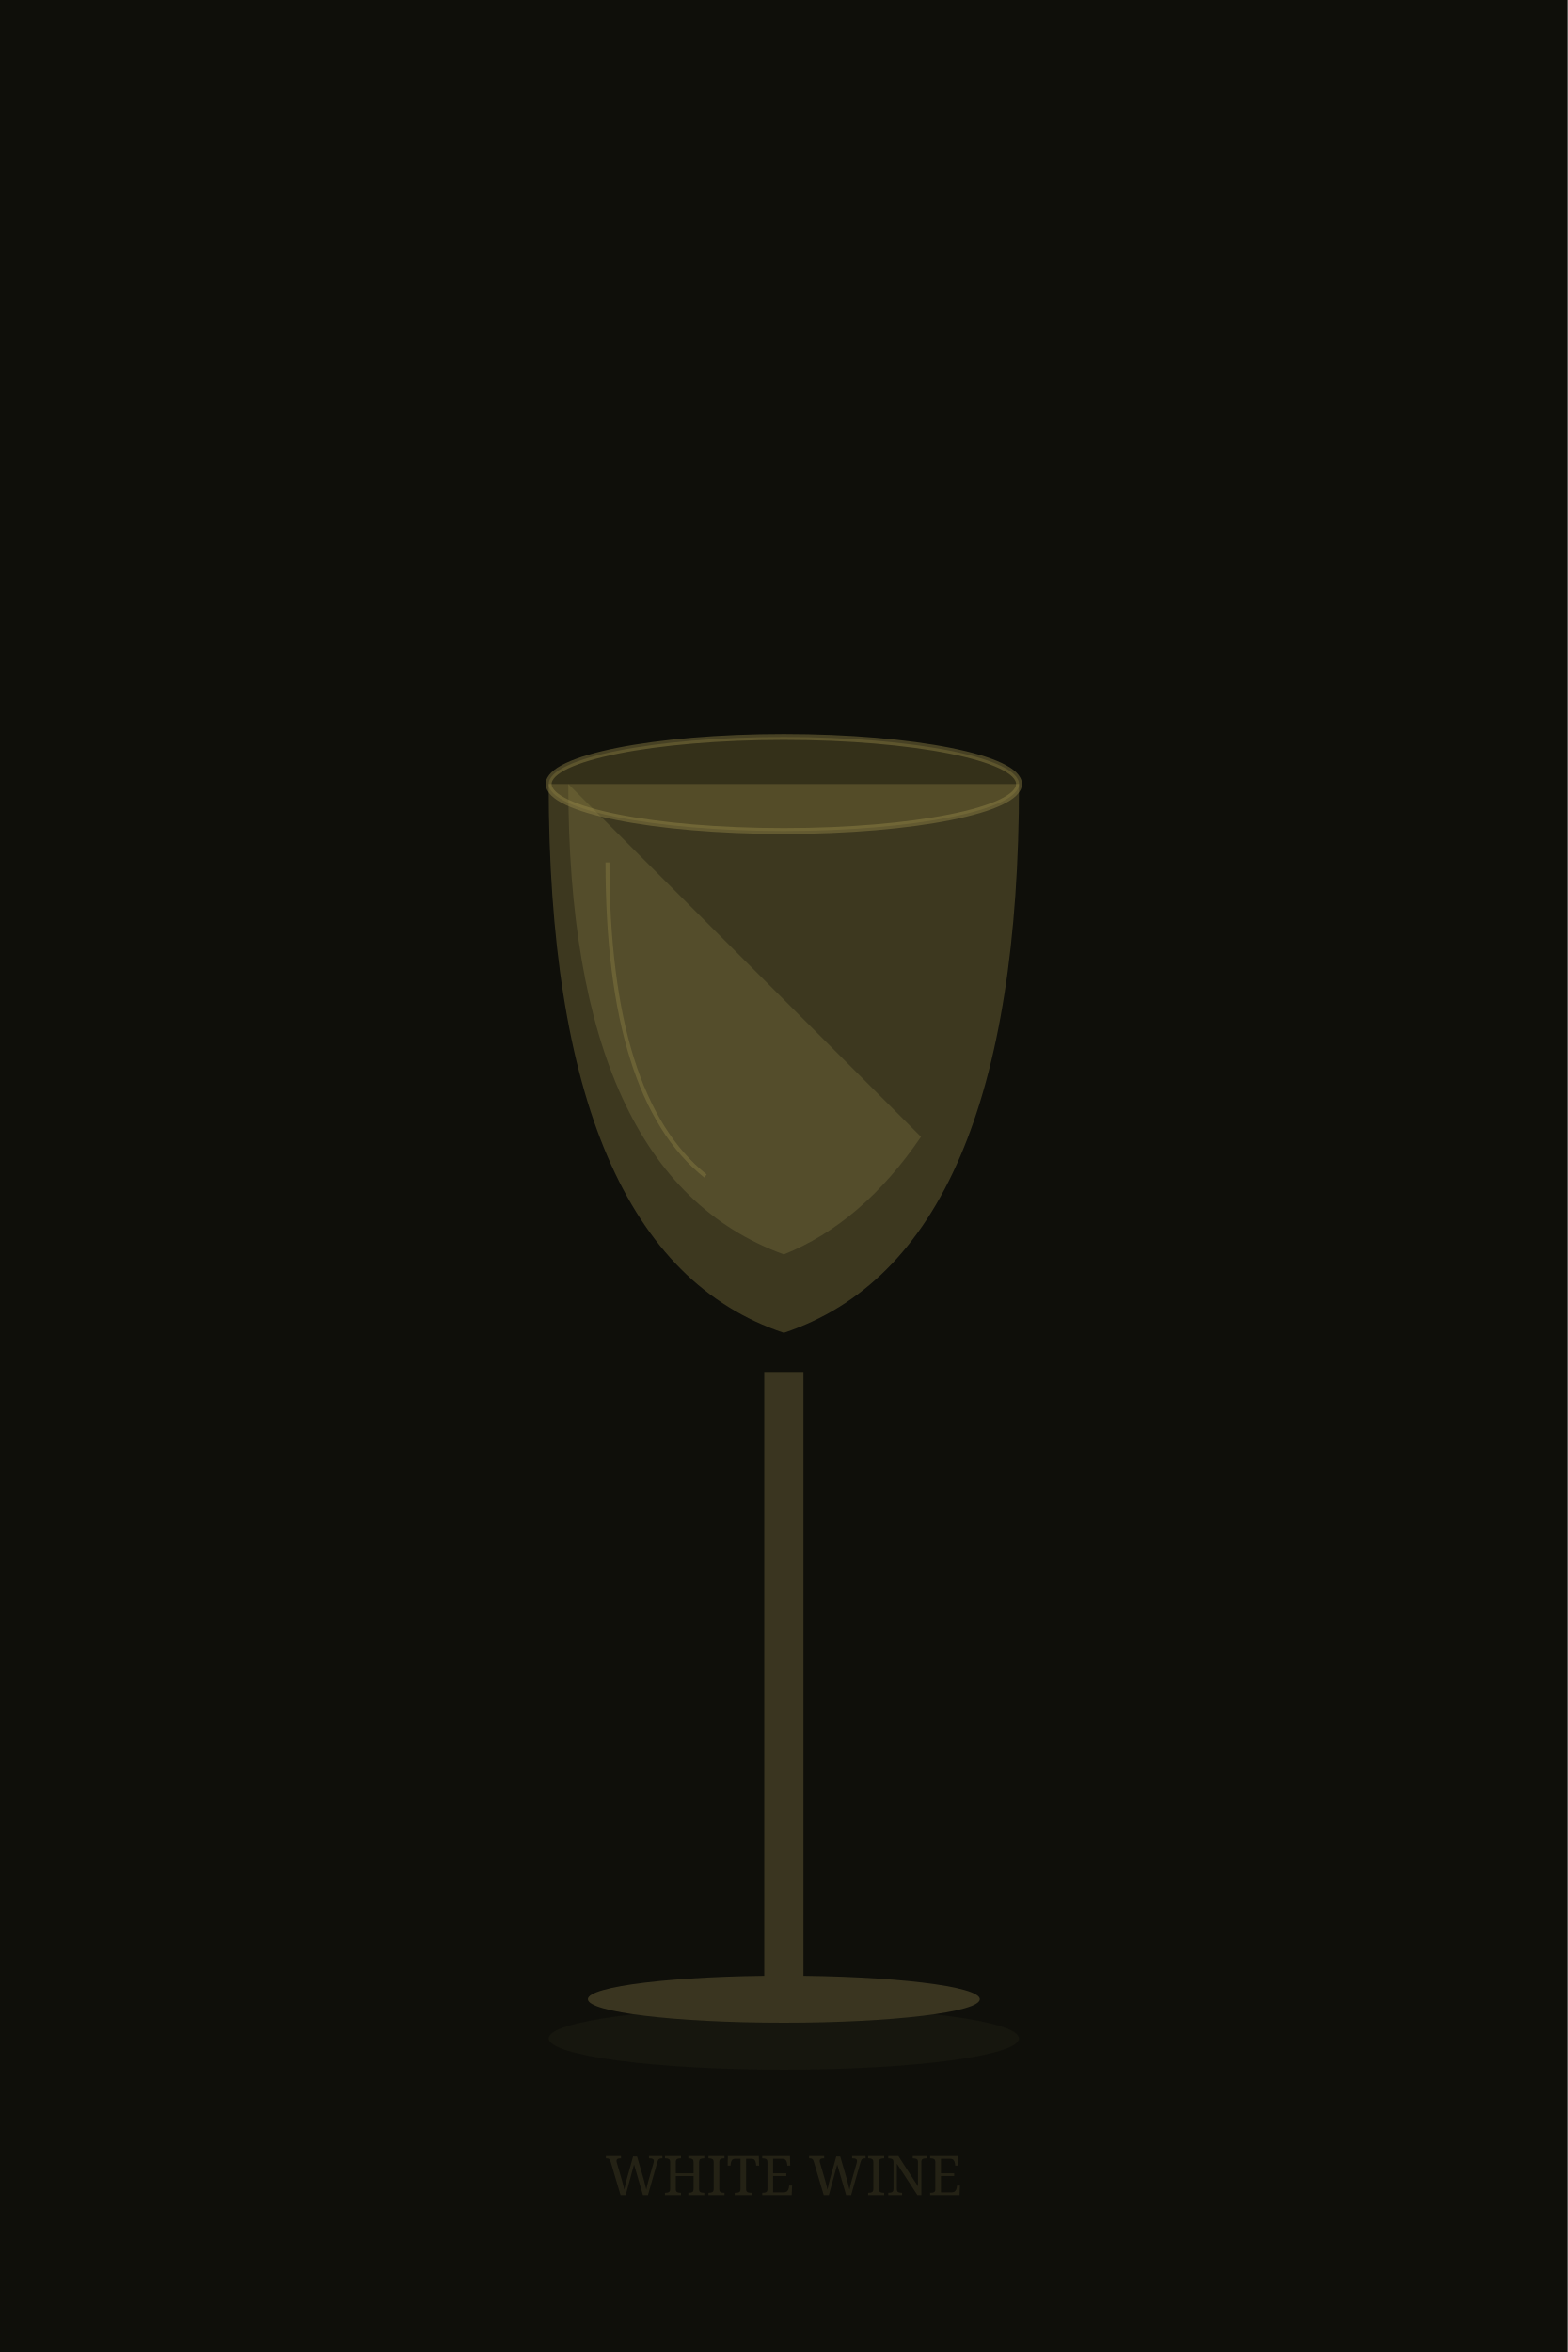
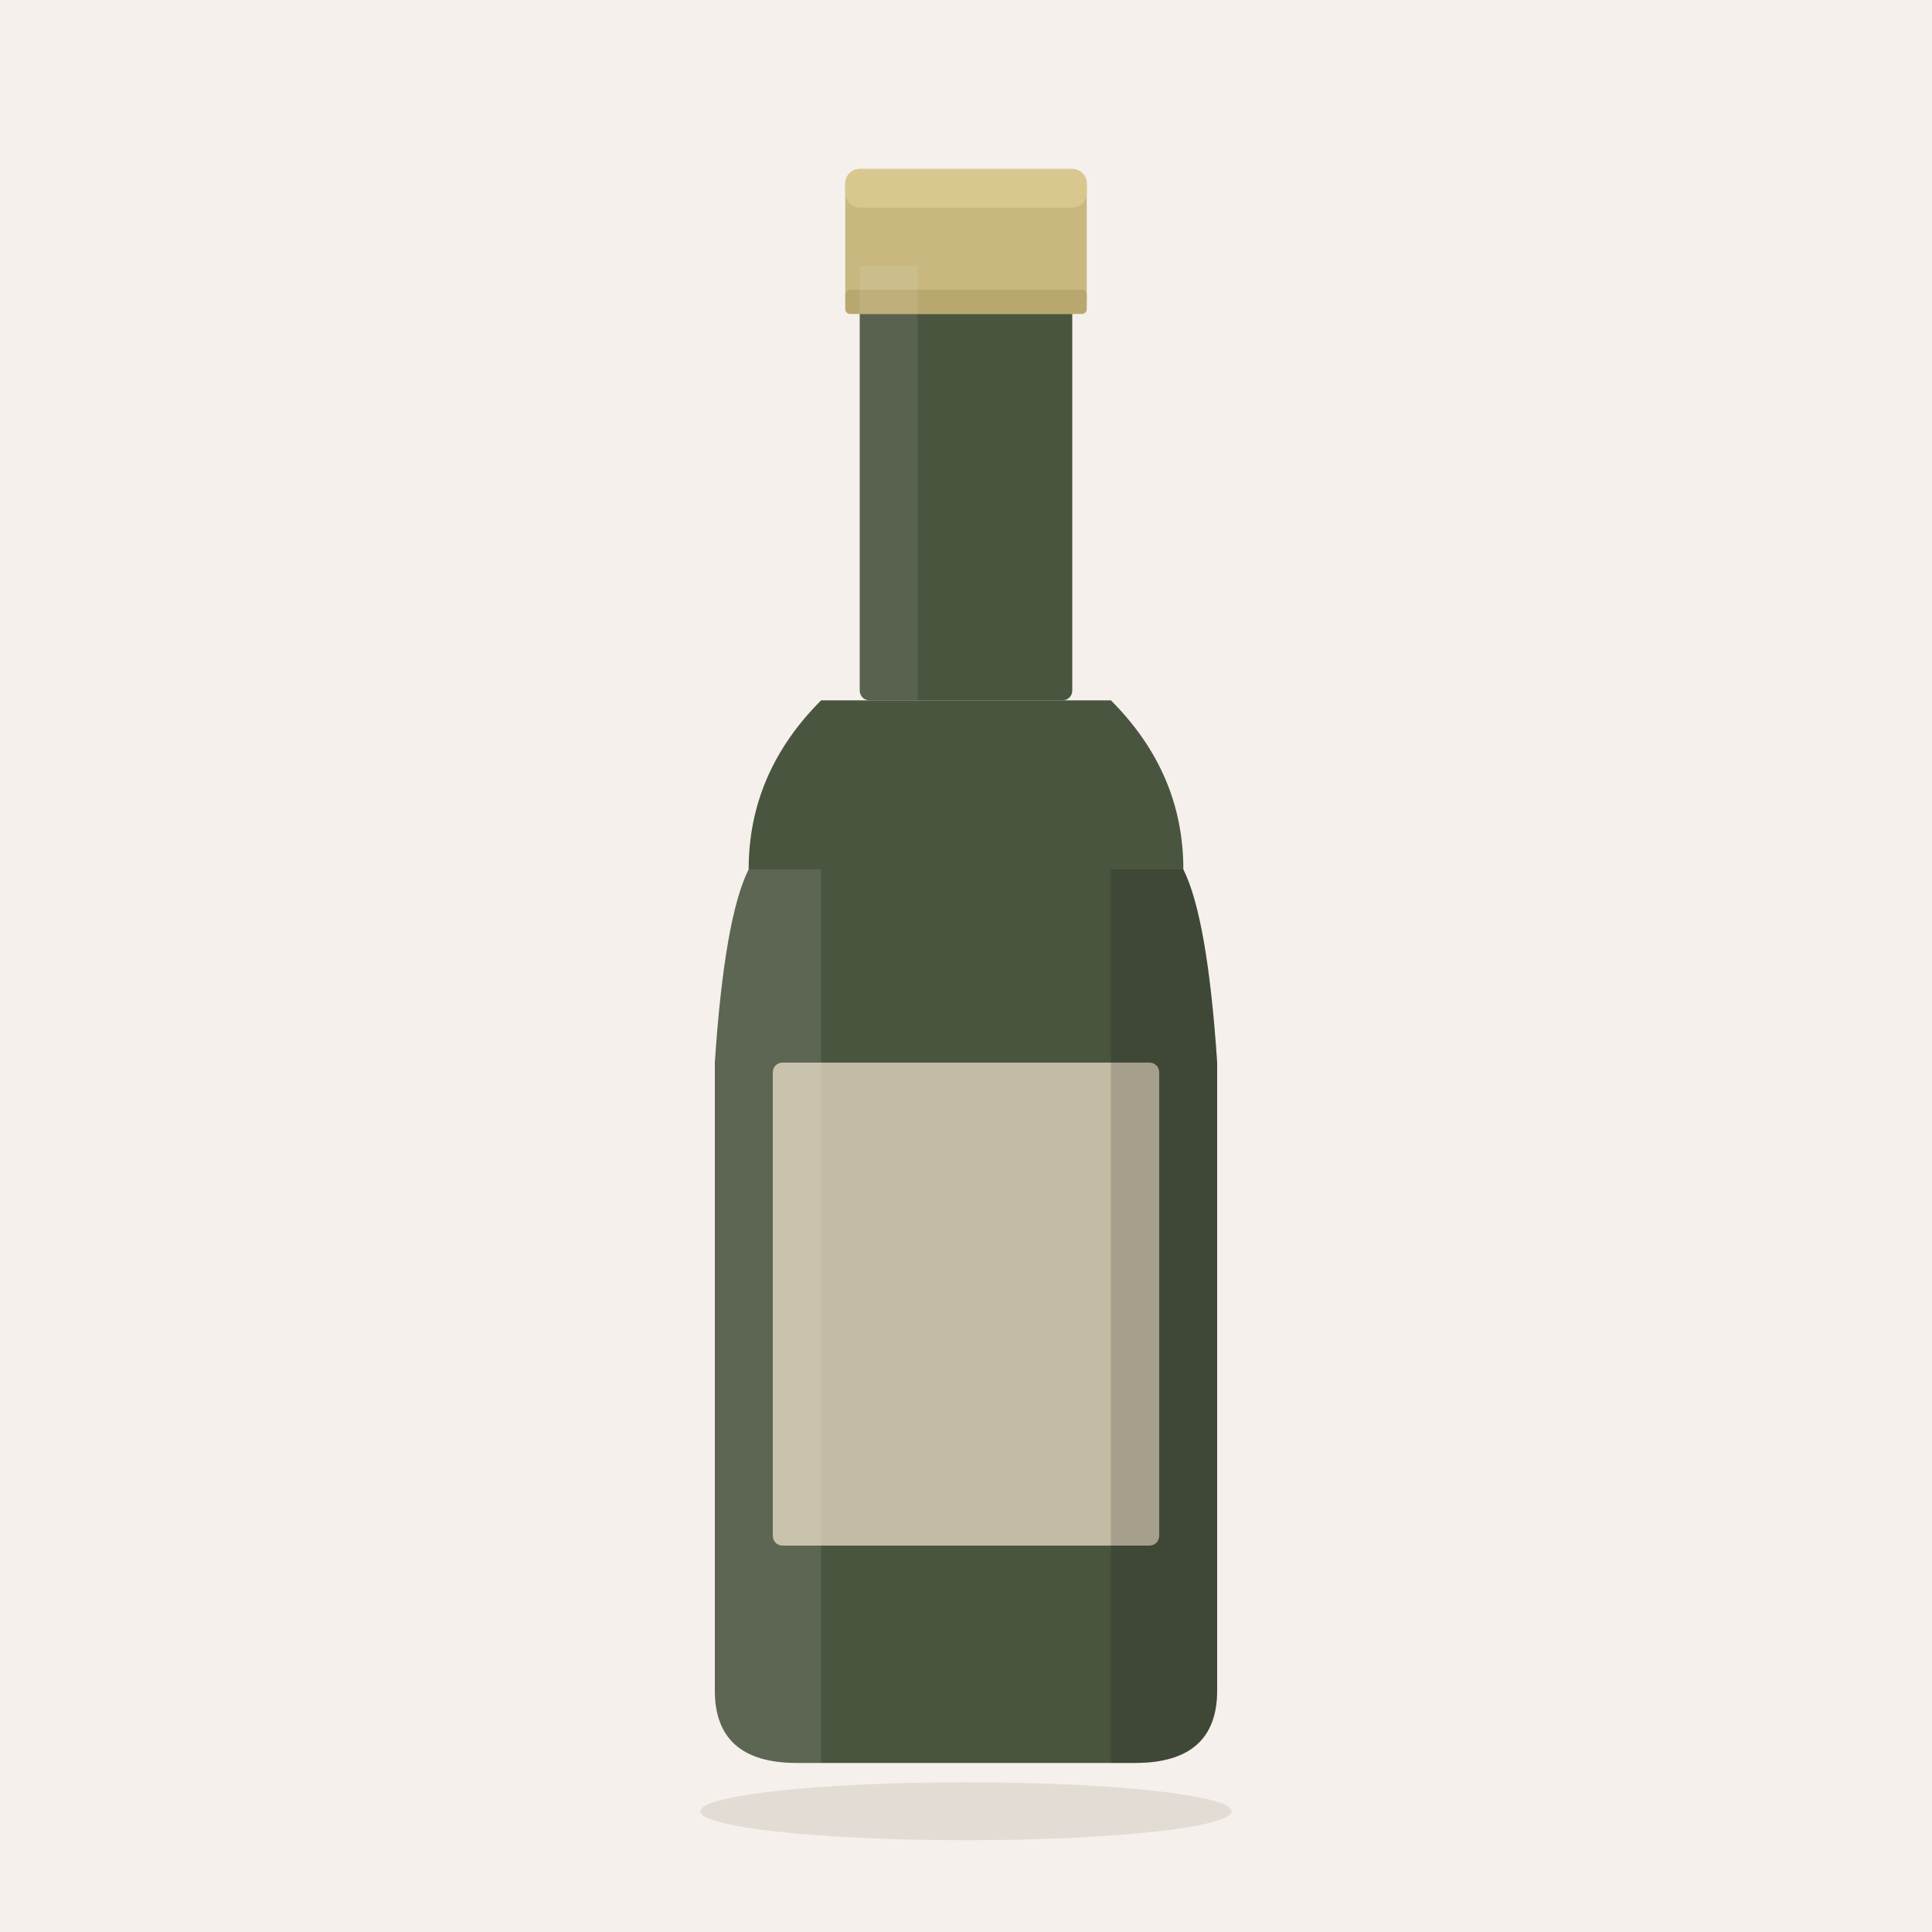
- <svg xmlns="http://www.w3.org/2000/svg" viewBox="0 0 400 600" fill="none">
-   <rect width="400" height="600" fill="#0f0f0a" />
-   <ellipse cx="200" cy="520" rx="60" ry="8" fill="#1a1a10" opacity="0.6" />
-   <ellipse cx="200" cy="510" rx="50" ry="6" fill="#3a3520" />
-   <rect x="195" y="350" width="10" height="160" fill="#3a3520" />
-   <path d="M140 200 Q140 320 200 340 Q260 320 260 200 Z" fill="#C8B560" opacity="0.25" />
-   <path d="M145 200 Q145 300 200 320 Q220 312 235 290" fill="#D4C470" opacity="0.15" />
-   <ellipse cx="200" cy="200" rx="60" ry="12" fill="#8B7D3C" opacity="0.3" />
-   <ellipse cx="200" cy="200" rx="60" ry="12" stroke="#9B8D4C" stroke-width="1.5" fill="none" opacity="0.4" />
-   <path d="M155 220 Q155 280 180 300" stroke="#C8B560" stroke-width="1" opacity="0.2" fill="none" />
-   <text x="200" y="560" text-anchor="middle" fill="#3a3520" font-family="serif" font-size="14" opacity="0.5">WHITE WINE</text>
+ <svg xmlns="http://www.w3.org/2000/svg" viewBox="0 0 400 400" fill="none">
+   <rect width="400" height="400" fill="#f5f0eb" />
+   <ellipse cx="200" cy="375" rx="55" ry="6" fill="#d0c8c0" opacity="0.5" />
+   <path d="M155 180 Q150 190 148 220 L148 350 Q148 365 165 365 L235 365 Q252 365 252 350 L252 220 Q250 190 245 180 Z" fill="#4a5540" />
+   <path d="M155 180 Q155 160 170 145 L170 145 L230 145 Q245 160 245 180 Z" fill="#4a5540" />
+   <rect x="178" y="55" width="44" height="90" rx="2" fill="#4a5540" />
+   <rect x="175" y="35" width="50" height="30" rx="3" fill="#C8B880" />
+   <rect x="175" y="35" width="50" height="8" rx="3" fill="#D8C890" />
+   <rect x="175" y="60" width="50" height="5" rx="1" fill="#B8A870" />
+   <rect x="160" y="220" width="80" height="100" rx="2" fill="#F7E7CE" opacity="0.7" />
+   <path d="M155 180 Q150 190 148 220 L148 350 Q148 365 165 365 L170 365 L170 180 Z" fill="white" opacity="0.1" />
+   <path d="M230 180 L230 365 L235 365 Q252 365 252 350 L252 220 Q250 190 245 180 Z" fill="black" opacity="0.15" />
+   <rect x="178" y="55" width="12" height="90" fill="white" opacity="0.08" />
</svg>
